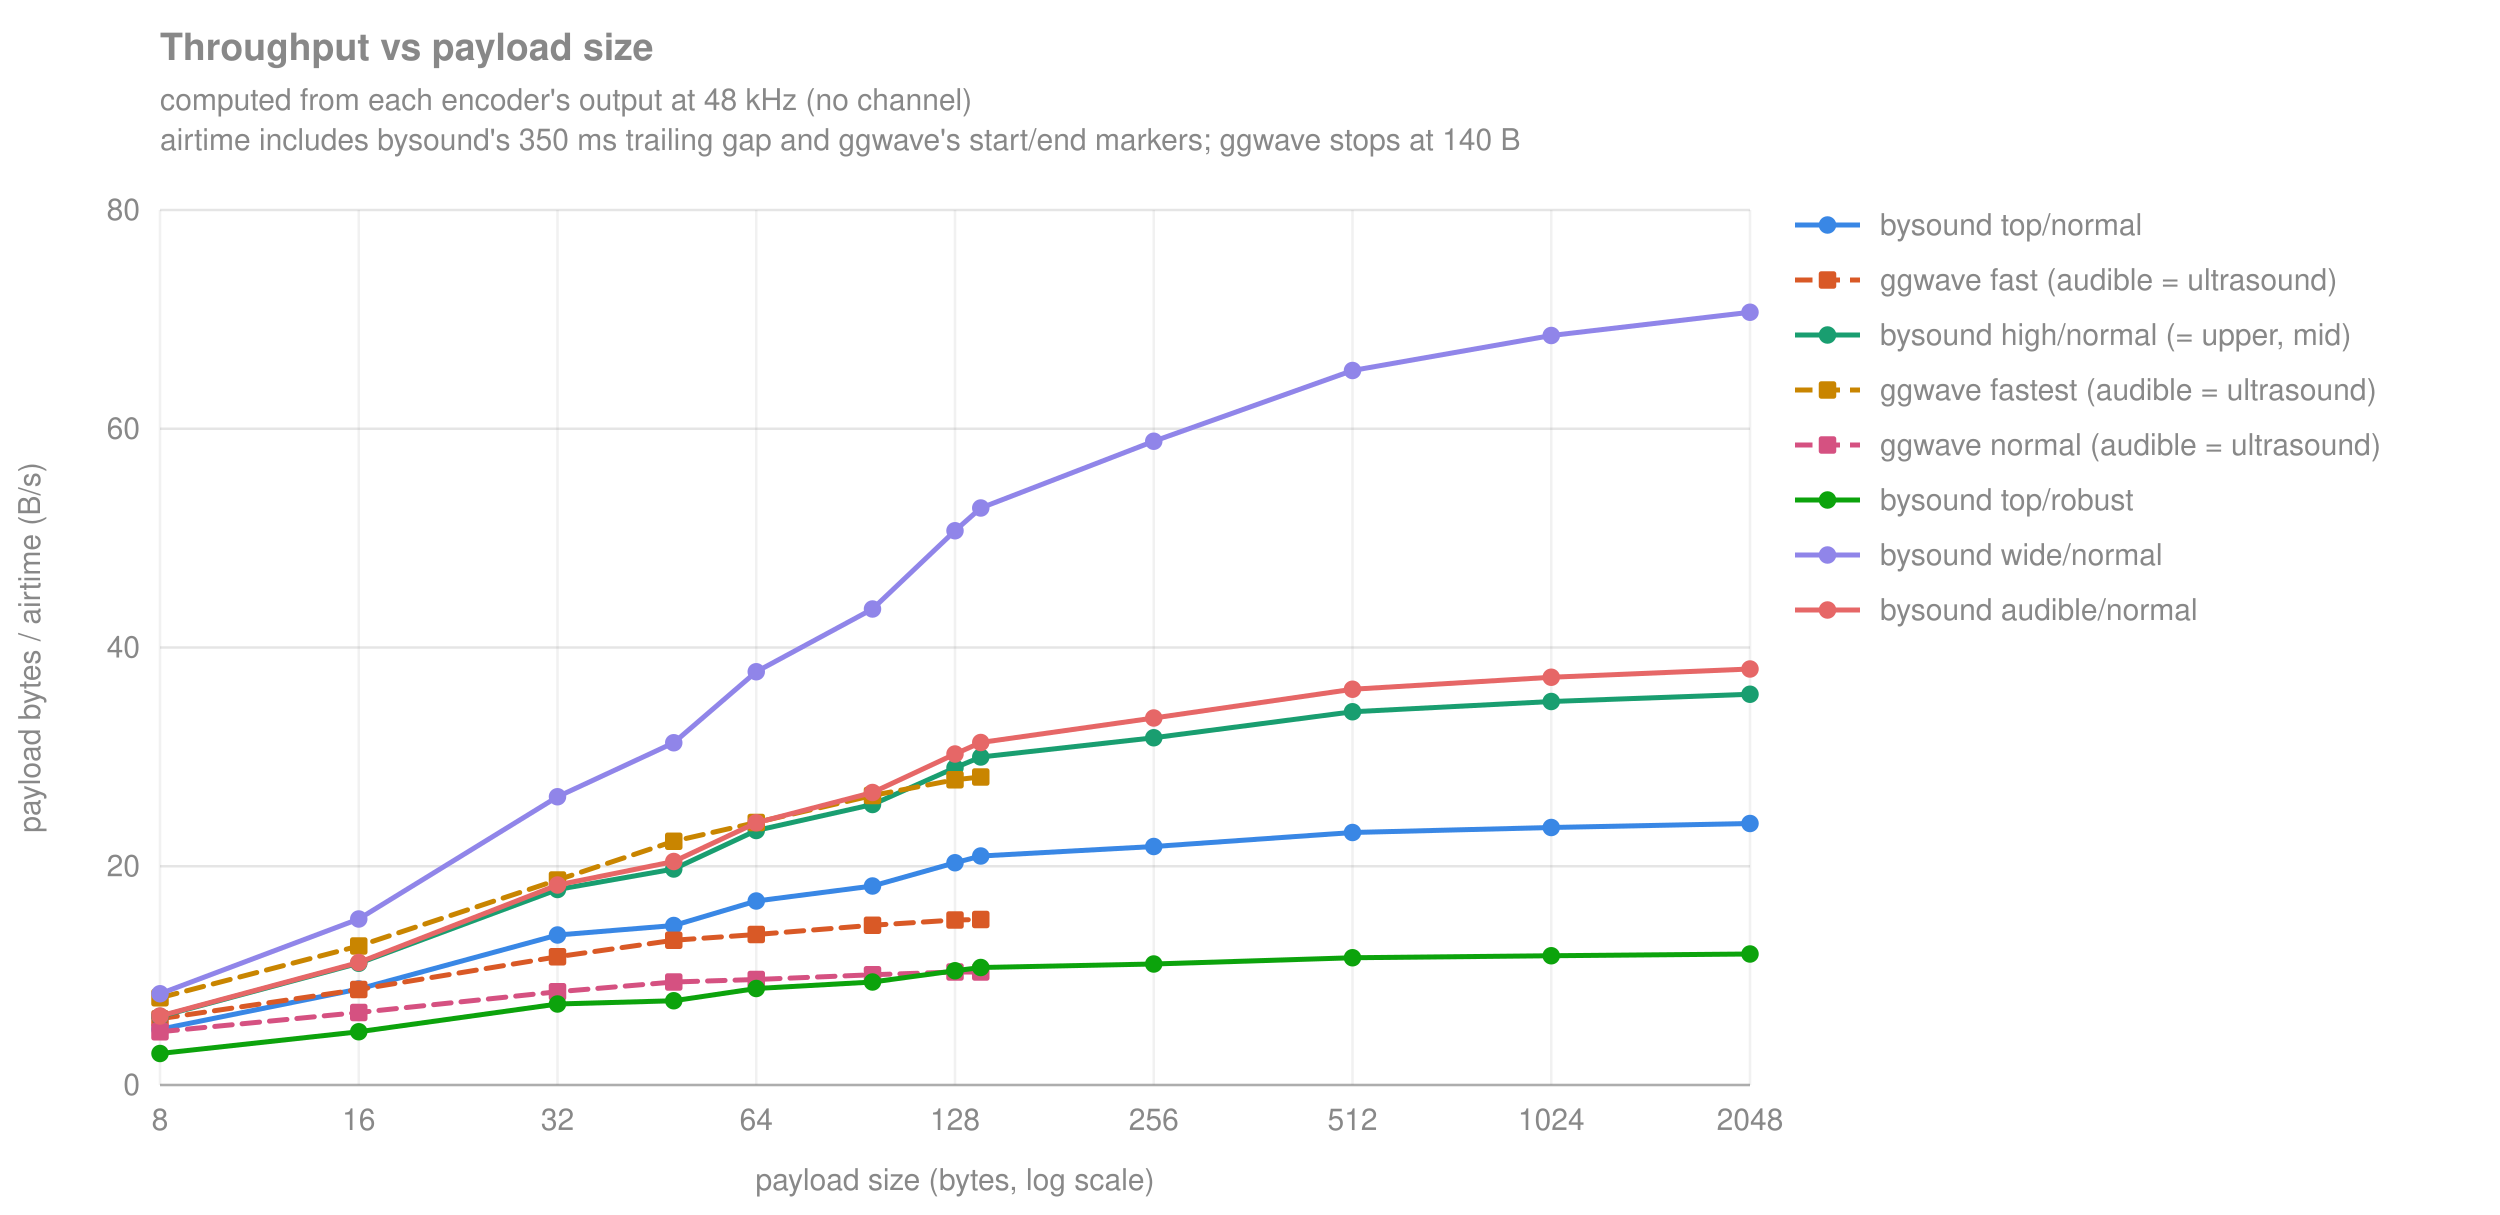
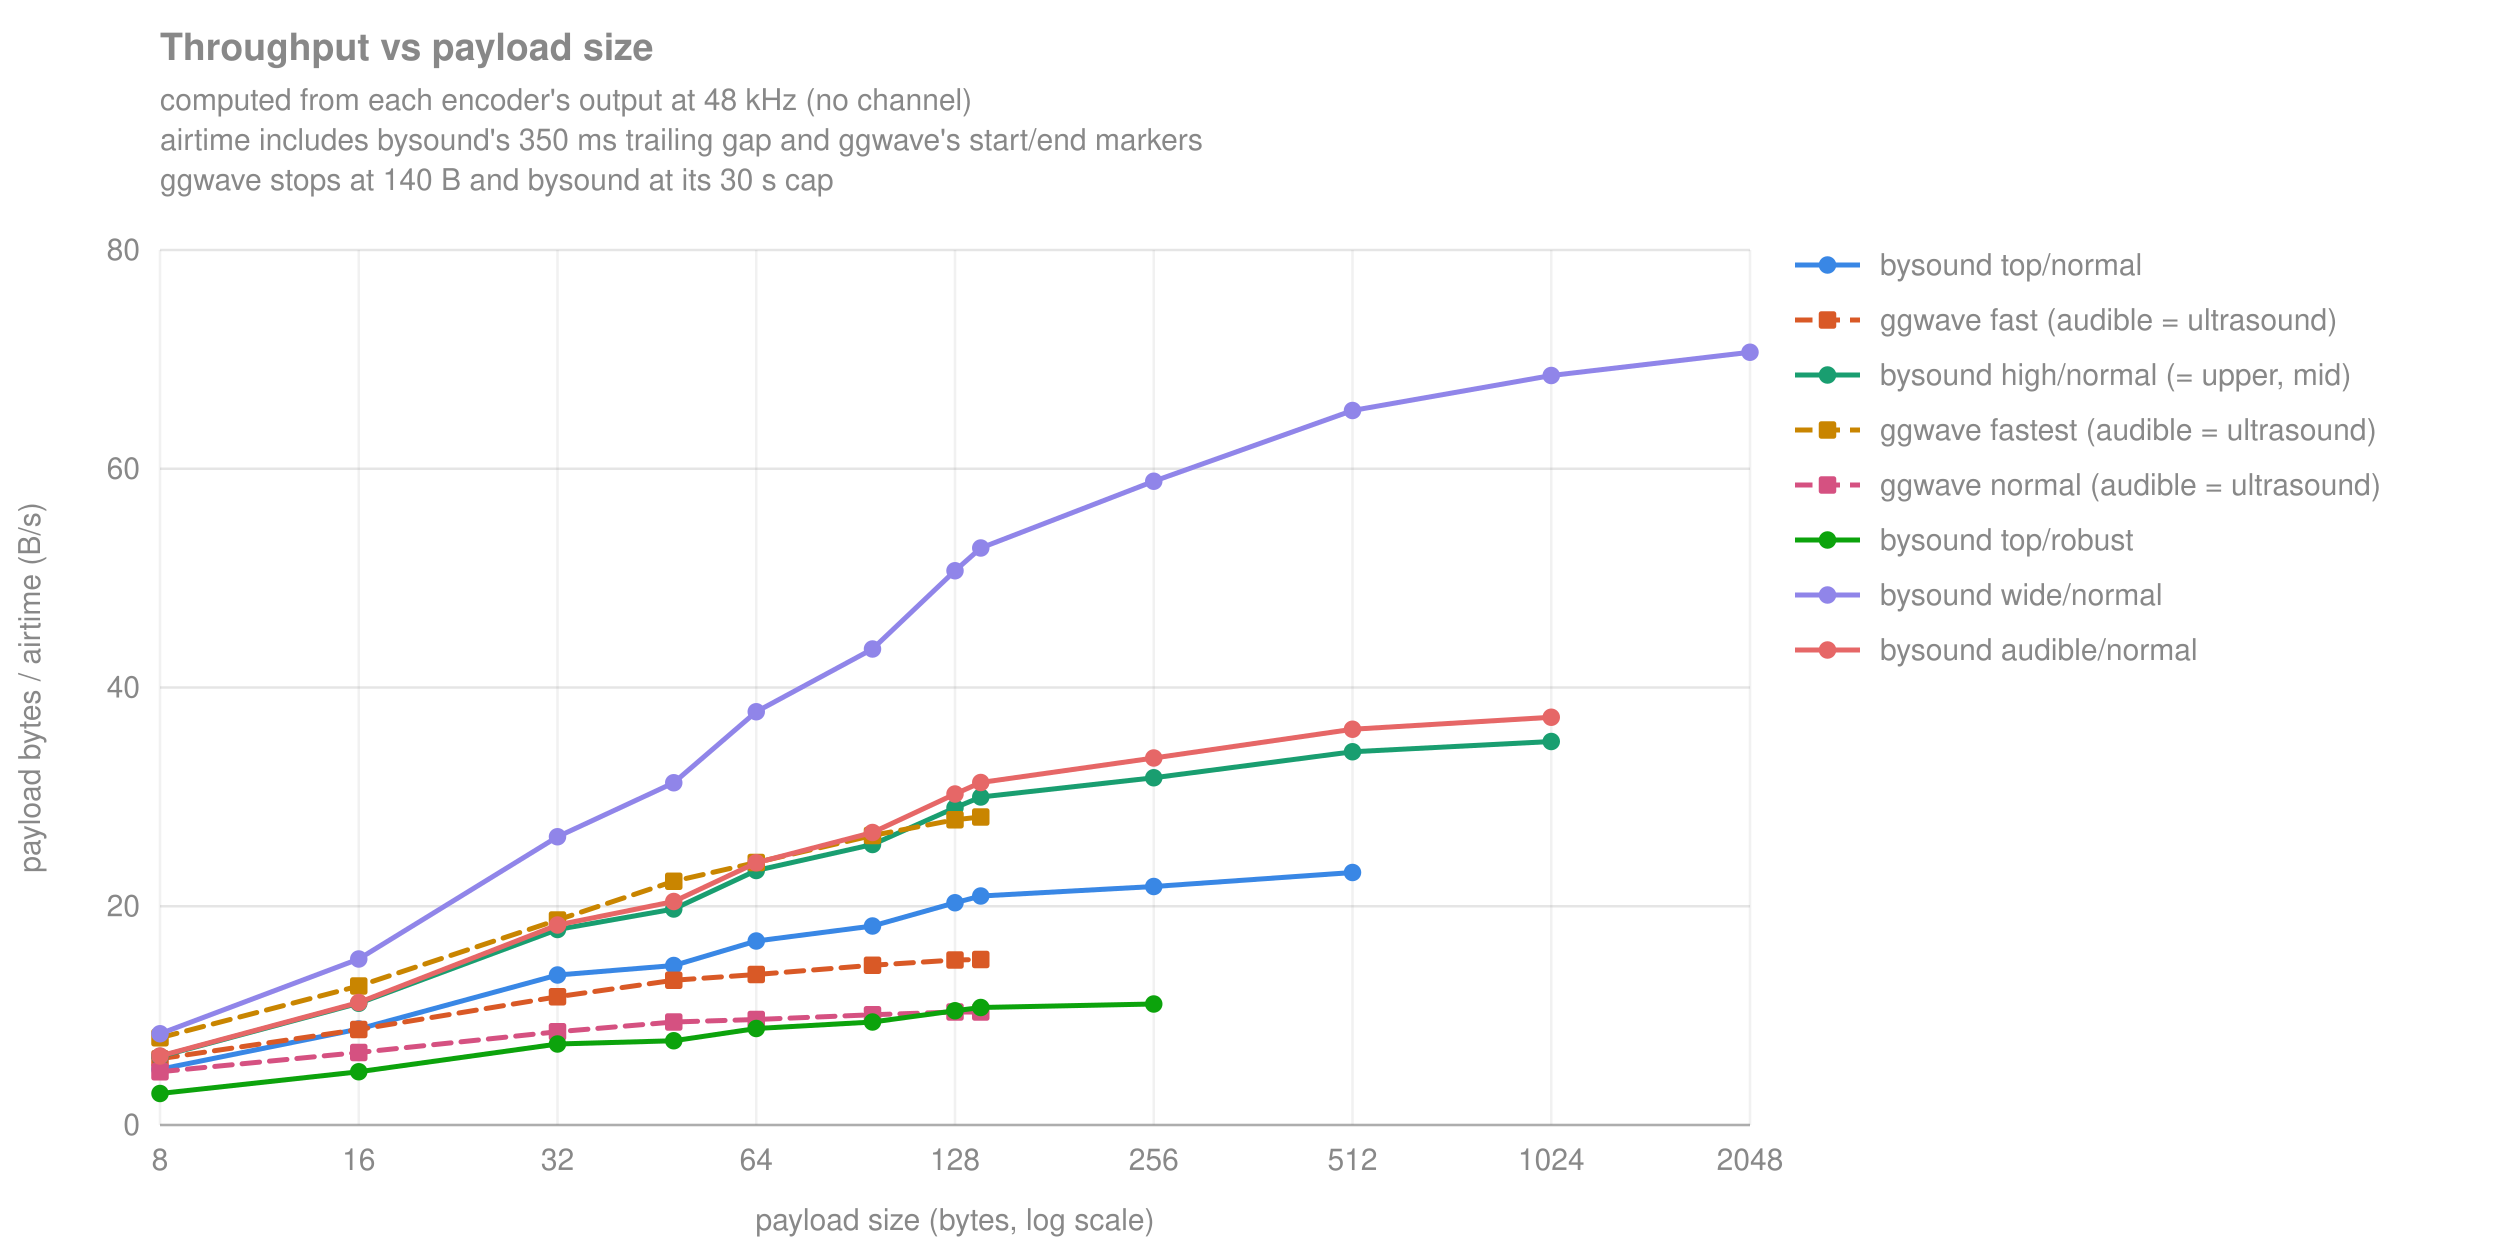
- <svg xmlns="http://www.w3.org/2000/svg" width="1000" height="486" viewBox="0 0 1000 486" font-family="-apple-system,BlinkMacSystemFont,'Segoe UI',Helvetica,Arial,sans-serif" font-size="12">
+ <svg xmlns="http://www.w3.org/2000/svg" width="1000" height="502" viewBox="0 0 1000 502" font-family="-apple-system,BlinkMacSystemFont,'Segoe UI',Helvetica,Arial,sans-serif" font-size="12">
  <text x="64" y="24" fill="#888888" font-size="15" font-weight="600">Throughput vs payload size</text>
  <text x="64" y="44" fill="#888888" font-size="12">computed from each encoder's output at 48 kHz (no channel)</text>
-   <text x="64" y="60" fill="#888888" font-size="12">airtime includes bysound's 350 ms trailing gap and ggwave's start/end markers; ggwave stops at 140 B</text>
-   <line x1="64" x2="700" y1="434.0" y2="434.0" stroke="#888888" stroke-opacity="0.22" stroke-width="1" />
-   <text x="56" y="434.0" fill="#888888" text-anchor="end" dominant-baseline="middle">0</text>
-   <line x1="64" x2="700" y1="346.5" y2="346.5" stroke="#888888" stroke-opacity="0.22" stroke-width="1" />
-   <text x="56" y="346.5" fill="#888888" text-anchor="end" dominant-baseline="middle">20</text>
-   <line x1="64" x2="700" y1="259.0" y2="259.0" stroke="#888888" stroke-opacity="0.22" stroke-width="1" />
-   <text x="56" y="259.0" fill="#888888" text-anchor="end" dominant-baseline="middle">40</text>
-   <line x1="64" x2="700" y1="171.5" y2="171.5" stroke="#888888" stroke-opacity="0.22" stroke-width="1" />
-   <text x="56" y="171.5" fill="#888888" text-anchor="end" dominant-baseline="middle">60</text>
-   <line x1="64" x2="700" y1="84.0" y2="84.0" stroke="#888888" stroke-opacity="0.22" stroke-width="1" />
-   <text x="56" y="84.0" fill="#888888" text-anchor="end" dominant-baseline="middle">80</text>
-   <line x1="64.0" x2="64.0" y1="84" y2="434" stroke="#888888" stroke-opacity="0.12" stroke-width="1" />
-   <text x="64.0" y="452" fill="#888888" text-anchor="middle">8</text>
-   <line x1="143.5" x2="143.5" y1="84" y2="434" stroke="#888888" stroke-opacity="0.12" stroke-width="1" />
-   <text x="143.5" y="452" fill="#888888" text-anchor="middle">16</text>
-   <line x1="223.0" x2="223.0" y1="84" y2="434" stroke="#888888" stroke-opacity="0.12" stroke-width="1" />
-   <text x="223.0" y="452" fill="#888888" text-anchor="middle">32</text>
-   <line x1="302.5" x2="302.5" y1="84" y2="434" stroke="#888888" stroke-opacity="0.12" stroke-width="1" />
-   <text x="302.5" y="452" fill="#888888" text-anchor="middle">64</text>
-   <line x1="382.0" x2="382.0" y1="84" y2="434" stroke="#888888" stroke-opacity="0.12" stroke-width="1" />
-   <text x="382.0" y="452" fill="#888888" text-anchor="middle">128</text>
-   <line x1="461.5" x2="461.5" y1="84" y2="434" stroke="#888888" stroke-opacity="0.12" stroke-width="1" />
-   <text x="461.5" y="452" fill="#888888" text-anchor="middle">256</text>
-   <line x1="541.0" x2="541.0" y1="84" y2="434" stroke="#888888" stroke-opacity="0.12" stroke-width="1" />
-   <text x="541.0" y="452" fill="#888888" text-anchor="middle">512</text>
-   <line x1="620.5" x2="620.5" y1="84" y2="434" stroke="#888888" stroke-opacity="0.12" stroke-width="1" />
-   <text x="620.5" y="452" fill="#888888" text-anchor="middle">1024</text>
-   <line x1="700.0" x2="700.0" y1="84" y2="434" stroke="#888888" stroke-opacity="0.12" stroke-width="1" />
-   <text x="700.0" y="452" fill="#888888" text-anchor="middle">2048</text>
-   <line x1="64" x2="700" y1="434" y2="434" stroke="#888888" stroke-opacity="0.6" stroke-width="1" />
-   <text x="382.0" y="476" fill="#888888" text-anchor="middle">payload size (bytes, log scale)</text>
-   <text transform="translate(16 259.0) rotate(-90)" fill="#888888" text-anchor="middle">payload bytes / airtime (B/s)</text>
-   <path d="M64.0 411.7 L143.5 395.6 L223.0 374.0 L269.5 370.2 L302.5 360.4 L349.0 354.4 L382.0 345.1 L392.3 342.4 L461.5 338.6 L541.0 333.0 L620.5 331.0 L700.0 329.4" fill="none" stroke="#3987e5" stroke-width="2" stroke-linejoin="round" stroke-linecap="round" />
-   <circle cx="64.0" cy="411.7" r="3.5" fill="#3987e5" />
-   <circle cx="143.5" cy="395.6" r="3.5" fill="#3987e5" />
-   <circle cx="223.0" cy="374.0" r="3.5" fill="#3987e5" />
-   <circle cx="269.5" cy="370.2" r="3.5" fill="#3987e5" />
-   <circle cx="302.5" cy="360.4" r="3.5" fill="#3987e5" />
-   <circle cx="349.0" cy="354.4" r="3.5" fill="#3987e5" />
-   <circle cx="382.0" cy="345.1" r="3.5" fill="#3987e5" />
-   <circle cx="392.3" cy="342.4" r="3.5" fill="#3987e5" />
-   <circle cx="461.5" cy="338.6" r="3.5" fill="#3987e5" />
-   <circle cx="541.0" cy="333.0" r="3.5" fill="#3987e5" />
-   <circle cx="620.5" cy="331.0" r="3.5" fill="#3987e5" />
-   <circle cx="700.0" cy="329.4" r="3.5" fill="#3987e5" />
-   <path d="M64.0 407.5 L143.5 395.8 L223.0 382.7 L269.5 376.1 L302.5 373.8 L349.0 370.1 L382.0 368.0 L392.3 367.8" fill="none" stroke="#d95926" stroke-width="2" stroke-linejoin="round" stroke-linecap="round" stroke-dasharray="7 4" />
-   <rect x="60.5" y="404.0" width="7" height="7" rx="1" fill="#d95926" />
-   <rect x="140.0" y="392.3" width="7" height="7" rx="1" fill="#d95926" />
-   <rect x="219.5" y="379.2" width="7" height="7" rx="1" fill="#d95926" />
-   <rect x="266.0" y="372.6" width="7" height="7" rx="1" fill="#d95926" />
-   <rect x="299.0" y="370.3" width="7" height="7" rx="1" fill="#d95926" />
-   <rect x="345.5" y="366.6" width="7" height="7" rx="1" fill="#d95926" />
-   <rect x="378.5" y="364.5" width="7" height="7" rx="1" fill="#d95926" />
-   <rect x="388.8" y="364.3" width="7" height="7" rx="1" fill="#d95926" />
-   <path d="M64.0 406.6 L143.5 385.3 L223.0 355.8 L269.5 347.6 L302.5 332.2 L349.0 321.8 L382.0 307.1 L392.3 302.8 L461.5 295.1 L541.0 284.7 L620.5 280.6 L700.0 277.7" fill="none" stroke="#199e70" stroke-width="2" stroke-linejoin="round" stroke-linecap="round" />
-   <circle cx="64.0" cy="406.6" r="3.5" fill="#199e70" />
-   <circle cx="143.5" cy="385.3" r="3.5" fill="#199e70" />
-   <circle cx="223.0" cy="355.8" r="3.5" fill="#199e70" />
-   <circle cx="269.5" cy="347.6" r="3.5" fill="#199e70" />
-   <circle cx="302.5" cy="332.2" r="3.5" fill="#199e70" />
-   <circle cx="349.0" cy="321.8" r="3.5" fill="#199e70" />
-   <circle cx="382.0" cy="307.1" r="3.5" fill="#199e70" />
-   <circle cx="392.3" cy="302.8" r="3.5" fill="#199e70" />
-   <circle cx="461.5" cy="295.1" r="3.5" fill="#199e70" />
-   <circle cx="541.0" cy="284.7" r="3.5" fill="#199e70" />
-   <circle cx="620.5" cy="280.6" r="3.5" fill="#199e70" />
-   <circle cx="700.0" cy="277.7" r="3.5" fill="#199e70" />
-   <path d="M64.0 399.1 L143.5 378.4 L223.0 352.0 L269.5 336.5 L302.5 329.0 L349.0 318.2 L382.0 311.9 L392.3 310.8" fill="none" stroke="#c98500" stroke-width="2" stroke-linejoin="round" stroke-linecap="round" stroke-dasharray="7 4" />
-   <rect x="60.5" y="395.6" width="7" height="7" rx="1" fill="#c98500" />
-   <rect x="140.0" y="374.9" width="7" height="7" rx="1" fill="#c98500" />
-   <rect x="219.5" y="348.5" width="7" height="7" rx="1" fill="#c98500" />
-   <rect x="266.0" y="333.0" width="7" height="7" rx="1" fill="#c98500" />
-   <rect x="299.0" y="325.5" width="7" height="7" rx="1" fill="#c98500" />
-   <rect x="345.5" y="314.7" width="7" height="7" rx="1" fill="#c98500" />
-   <rect x="378.5" y="308.4" width="7" height="7" rx="1" fill="#c98500" />
-   <rect x="388.8" y="307.3" width="7" height="7" rx="1" fill="#c98500" />
-   <path d="M64.0 412.7 L143.5 405.0 L223.0 396.7 L269.5 392.8 L302.5 391.8 L349.0 389.9 L382.0 388.8 L392.3 388.8" fill="none" stroke="#d55181" stroke-width="2" stroke-linejoin="round" stroke-linecap="round" stroke-dasharray="7 4" />
-   <rect x="60.5" y="409.2" width="7" height="7" rx="1" fill="#d55181" />
-   <rect x="140.0" y="401.5" width="7" height="7" rx="1" fill="#d55181" />
-   <rect x="219.5" y="393.2" width="7" height="7" rx="1" fill="#d55181" />
-   <rect x="266.0" y="389.3" width="7" height="7" rx="1" fill="#d55181" />
-   <rect x="299.0" y="388.3" width="7" height="7" rx="1" fill="#d55181" />
-   <rect x="345.5" y="386.4" width="7" height="7" rx="1" fill="#d55181" />
-   <rect x="378.5" y="385.3" width="7" height="7" rx="1" fill="#d55181" />
-   <rect x="388.8" y="385.3" width="7" height="7" rx="1" fill="#d55181" />
-   <path d="M64.0 421.4 L143.5 412.7 L223.0 401.6 L269.5 400.3 L302.5 395.4 L349.0 392.8 L382.0 388.3 L392.3 387.0 L461.5 385.6 L541.0 383.1 L620.5 382.3 L700.0 381.6" fill="none" stroke="#0ca30c" stroke-width="2" stroke-linejoin="round" stroke-linecap="round" />
-   <circle cx="64.0" cy="421.4" r="3.5" fill="#0ca30c" />
-   <circle cx="143.5" cy="412.7" r="3.5" fill="#0ca30c" />
-   <circle cx="223.0" cy="401.6" r="3.5" fill="#0ca30c" />
-   <circle cx="269.5" cy="400.3" r="3.5" fill="#0ca30c" />
-   <circle cx="302.5" cy="395.4" r="3.5" fill="#0ca30c" />
-   <circle cx="349.0" cy="392.8" r="3.5" fill="#0ca30c" />
-   <circle cx="382.0" cy="388.3" r="3.5" fill="#0ca30c" />
-   <circle cx="392.3" cy="387.0" r="3.5" fill="#0ca30c" />
-   <circle cx="461.5" cy="385.6" r="3.5" fill="#0ca30c" />
-   <circle cx="541.0" cy="383.1" r="3.5" fill="#0ca30c" />
-   <circle cx="620.5" cy="382.3" r="3.5" fill="#0ca30c" />
-   <circle cx="700.0" cy="381.6" r="3.5" fill="#0ca30c" />
-   <path d="M64.0 397.5 L143.5 367.6 L223.0 318.7 L269.5 297.1 L302.5 268.7 L349.0 243.6 L382.0 212.3 L392.3 203.2 L461.5 176.5 L541.0 148.2 L620.5 134.2 L700.0 124.9" fill="none" stroke="#9085e9" stroke-width="2" stroke-linejoin="round" stroke-linecap="round" />
-   <circle cx="64.0" cy="397.5" r="3.5" fill="#9085e9" />
-   <circle cx="143.5" cy="367.6" r="3.5" fill="#9085e9" />
-   <circle cx="223.0" cy="318.7" r="3.5" fill="#9085e9" />
-   <circle cx="269.5" cy="297.1" r="3.5" fill="#9085e9" />
-   <circle cx="302.5" cy="268.7" r="3.5" fill="#9085e9" />
-   <circle cx="349.0" cy="243.6" r="3.5" fill="#9085e9" />
-   <circle cx="382.0" cy="212.3" r="3.5" fill="#9085e9" />
-   <circle cx="392.3" cy="203.2" r="3.5" fill="#9085e9" />
-   <circle cx="461.5" cy="176.5" r="3.5" fill="#9085e9" />
-   <circle cx="541.0" cy="148.2" r="3.5" fill="#9085e9" />
-   <circle cx="620.5" cy="134.2" r="3.5" fill="#9085e9" />
-   <circle cx="700.0" cy="124.9" r="3.5" fill="#9085e9" />
-   <path d="M64.0 406.4 L143.5 385.0 L223.0 354.0 L269.5 344.6 L302.5 329.1 L349.0 317.0 L382.0 301.6 L392.3 297.0 L461.5 287.2 L541.0 275.7 L620.5 270.9 L700.0 267.6" fill="none" stroke="#e66767" stroke-width="2" stroke-linejoin="round" stroke-linecap="round" />
-   <circle cx="64.0" cy="406.4" r="3.5" fill="#e66767" />
-   <circle cx="143.5" cy="385.0" r="3.5" fill="#e66767" />
-   <circle cx="223.0" cy="354.0" r="3.5" fill="#e66767" />
-   <circle cx="269.5" cy="344.6" r="3.5" fill="#e66767" />
-   <circle cx="302.5" cy="329.1" r="3.5" fill="#e66767" />
-   <circle cx="349.0" cy="317.0" r="3.5" fill="#e66767" />
-   <circle cx="382.0" cy="301.6" r="3.5" fill="#e66767" />
-   <circle cx="392.3" cy="297.0" r="3.5" fill="#e66767" />
-   <circle cx="461.5" cy="287.2" r="3.5" fill="#e66767" />
-   <circle cx="541.0" cy="275.7" r="3.5" fill="#e66767" />
-   <circle cx="620.5" cy="270.9" r="3.5" fill="#e66767" />
-   <circle cx="700.0" cy="267.6" r="3.5" fill="#e66767" />
-   <line x1="718" x2="744" y1="90" y2="90" stroke="#3987e5" stroke-width="2" />
-   <circle cx="731" cy="90" r="3.5" fill="#3987e5" />
-   <text x="752" y="90" fill="#888888" dominant-baseline="middle">bysound top/normal</text>
-   <line x1="718" x2="744" y1="112" y2="112" stroke="#d95926" stroke-width="2" stroke-dasharray="7 4" />
-   <rect x="727.5" y="108.5" width="7" height="7" rx="1" fill="#d95926" />
-   <text x="752" y="112" fill="#888888" dominant-baseline="middle">ggwave fast (audible = ultrasound)</text>
-   <line x1="718" x2="744" y1="134" y2="134" stroke="#199e70" stroke-width="2" />
-   <circle cx="731" cy="134" r="3.5" fill="#199e70" />
-   <text x="752" y="134" fill="#888888" dominant-baseline="middle">bysound high/normal (= upper, mid)</text>
-   <line x1="718" x2="744" y1="156" y2="156" stroke="#c98500" stroke-width="2" stroke-dasharray="7 4" />
-   <rect x="727.5" y="152.5" width="7" height="7" rx="1" fill="#c98500" />
-   <text x="752" y="156" fill="#888888" dominant-baseline="middle">ggwave fastest (audible = ultrasound)</text>
-   <line x1="718" x2="744" y1="178" y2="178" stroke="#d55181" stroke-width="2" stroke-dasharray="7 4" />
-   <rect x="727.5" y="174.5" width="7" height="7" rx="1" fill="#d55181" />
-   <text x="752" y="178" fill="#888888" dominant-baseline="middle">ggwave normal (audible = ultrasound)</text>
-   <line x1="718" x2="744" y1="200" y2="200" stroke="#0ca30c" stroke-width="2" />
-   <circle cx="731" cy="200" r="3.5" fill="#0ca30c" />
-   <text x="752" y="200" fill="#888888" dominant-baseline="middle">bysound top/robust</text>
-   <line x1="718" x2="744" y1="222" y2="222" stroke="#9085e9" stroke-width="2" />
-   <circle cx="731" cy="222" r="3.5" fill="#9085e9" />
-   <text x="752" y="222" fill="#888888" dominant-baseline="middle">bysound wide/normal</text>
-   <line x1="718" x2="744" y1="244" y2="244" stroke="#e66767" stroke-width="2" />
-   <circle cx="731" cy="244" r="3.5" fill="#e66767" />
-   <text x="752" y="244" fill="#888888" dominant-baseline="middle">bysound audible/normal</text>
+   <text x="64" y="60" fill="#888888" font-size="12">airtime includes bysound's 350 ms trailing gap and ggwave's start/end markers</text>
+   <text x="64" y="76" fill="#888888" font-size="12">ggwave stops at 140 B and bysound at its 30 s cap</text>
+   <line x1="64" x2="700" y1="450.0" y2="450.0" stroke="#888888" stroke-opacity="0.22" stroke-width="1" />
+   <text x="56" y="450.0" fill="#888888" text-anchor="end" dominant-baseline="middle">0</text>
+   <line x1="64" x2="700" y1="362.5" y2="362.5" stroke="#888888" stroke-opacity="0.22" stroke-width="1" />
+   <text x="56" y="362.5" fill="#888888" text-anchor="end" dominant-baseline="middle">20</text>
+   <line x1="64" x2="700" y1="275.0" y2="275.0" stroke="#888888" stroke-opacity="0.22" stroke-width="1" />
+   <text x="56" y="275.0" fill="#888888" text-anchor="end" dominant-baseline="middle">40</text>
+   <line x1="64" x2="700" y1="187.5" y2="187.5" stroke="#888888" stroke-opacity="0.22" stroke-width="1" />
+   <text x="56" y="187.5" fill="#888888" text-anchor="end" dominant-baseline="middle">60</text>
+   <line x1="64" x2="700" y1="100.0" y2="100.0" stroke="#888888" stroke-opacity="0.22" stroke-width="1" />
+   <text x="56" y="100.0" fill="#888888" text-anchor="end" dominant-baseline="middle">80</text>
+   <line x1="64.0" x2="64.0" y1="100" y2="450" stroke="#888888" stroke-opacity="0.12" stroke-width="1" />
+   <text x="64.0" y="468" fill="#888888" text-anchor="middle">8</text>
+   <line x1="143.5" x2="143.5" y1="100" y2="450" stroke="#888888" stroke-opacity="0.12" stroke-width="1" />
+   <text x="143.5" y="468" fill="#888888" text-anchor="middle">16</text>
+   <line x1="223.0" x2="223.0" y1="100" y2="450" stroke="#888888" stroke-opacity="0.12" stroke-width="1" />
+   <text x="223.0" y="468" fill="#888888" text-anchor="middle">32</text>
+   <line x1="302.5" x2="302.5" y1="100" y2="450" stroke="#888888" stroke-opacity="0.12" stroke-width="1" />
+   <text x="302.5" y="468" fill="#888888" text-anchor="middle">64</text>
+   <line x1="382.0" x2="382.0" y1="100" y2="450" stroke="#888888" stroke-opacity="0.12" stroke-width="1" />
+   <text x="382.0" y="468" fill="#888888" text-anchor="middle">128</text>
+   <line x1="461.5" x2="461.5" y1="100" y2="450" stroke="#888888" stroke-opacity="0.12" stroke-width="1" />
+   <text x="461.5" y="468" fill="#888888" text-anchor="middle">256</text>
+   <line x1="541.0" x2="541.0" y1="100" y2="450" stroke="#888888" stroke-opacity="0.12" stroke-width="1" />
+   <text x="541.0" y="468" fill="#888888" text-anchor="middle">512</text>
+   <line x1="620.5" x2="620.5" y1="100" y2="450" stroke="#888888" stroke-opacity="0.12" stroke-width="1" />
+   <text x="620.5" y="468" fill="#888888" text-anchor="middle">1024</text>
+   <line x1="700.0" x2="700.0" y1="100" y2="450" stroke="#888888" stroke-opacity="0.12" stroke-width="1" />
+   <text x="700.0" y="468" fill="#888888" text-anchor="middle">2048</text>
+   <line x1="64" x2="700" y1="450" y2="450" stroke="#888888" stroke-opacity="0.6" stroke-width="1" />
+   <text x="382.0" y="492" fill="#888888" text-anchor="middle">payload size (bytes, log scale)</text>
+   <text transform="translate(16 275.0) rotate(-90)" fill="#888888" text-anchor="middle">payload bytes / airtime (B/s)</text>
+   <path d="M64.0 427.7 L143.5 411.6 L223.0 390.0 L269.5 386.2 L302.5 376.4 L349.0 370.4 L382.0 361.1 L392.3 358.4 L461.5 354.6 L541.0 349.0" fill="none" stroke="#3987e5" stroke-width="2" stroke-linejoin="round" stroke-linecap="round" />
+   <circle cx="64.0" cy="427.7" r="3.5" fill="#3987e5" />
+   <circle cx="143.5" cy="411.6" r="3.5" fill="#3987e5" />
+   <circle cx="223.0" cy="390.0" r="3.5" fill="#3987e5" />
+   <circle cx="269.5" cy="386.2" r="3.5" fill="#3987e5" />
+   <circle cx="302.5" cy="376.4" r="3.5" fill="#3987e5" />
+   <circle cx="349.0" cy="370.4" r="3.5" fill="#3987e5" />
+   <circle cx="382.0" cy="361.1" r="3.5" fill="#3987e5" />
+   <circle cx="392.3" cy="358.4" r="3.5" fill="#3987e5" />
+   <circle cx="461.5" cy="354.6" r="3.5" fill="#3987e5" />
+   <circle cx="541.0" cy="349.0" r="3.5" fill="#3987e5" />
+   <path d="M64.0 423.5 L143.5 411.8 L223.0 398.7 L269.5 392.1 L302.5 389.8 L349.0 386.1 L382.0 384.0 L392.3 383.8" fill="none" stroke="#d95926" stroke-width="2" stroke-linejoin="round" stroke-linecap="round" stroke-dasharray="7 4" />
+   <rect x="60.5" y="420.0" width="7" height="7" rx="1" fill="#d95926" />
+   <rect x="140.0" y="408.3" width="7" height="7" rx="1" fill="#d95926" />
+   <rect x="219.5" y="395.2" width="7" height="7" rx="1" fill="#d95926" />
+   <rect x="266.0" y="388.6" width="7" height="7" rx="1" fill="#d95926" />
+   <rect x="299.0" y="386.3" width="7" height="7" rx="1" fill="#d95926" />
+   <rect x="345.5" y="382.6" width="7" height="7" rx="1" fill="#d95926" />
+   <rect x="378.5" y="380.5" width="7" height="7" rx="1" fill="#d95926" />
+   <rect x="388.8" y="380.3" width="7" height="7" rx="1" fill="#d95926" />
+   <path d="M64.0 422.6 L143.5 401.3 L223.0 371.8 L269.5 363.6 L302.5 348.2 L349.0 337.8 L382.0 323.1 L392.3 318.8 L461.5 311.1 L541.0 300.7 L620.5 296.6" fill="none" stroke="#199e70" stroke-width="2" stroke-linejoin="round" stroke-linecap="round" />
+   <circle cx="64.0" cy="422.6" r="3.5" fill="#199e70" />
+   <circle cx="143.5" cy="401.3" r="3.5" fill="#199e70" />
+   <circle cx="223.0" cy="371.8" r="3.5" fill="#199e70" />
+   <circle cx="269.5" cy="363.6" r="3.5" fill="#199e70" />
+   <circle cx="302.5" cy="348.2" r="3.5" fill="#199e70" />
+   <circle cx="349.0" cy="337.8" r="3.5" fill="#199e70" />
+   <circle cx="382.0" cy="323.1" r="3.5" fill="#199e70" />
+   <circle cx="392.3" cy="318.8" r="3.5" fill="#199e70" />
+   <circle cx="461.5" cy="311.1" r="3.5" fill="#199e70" />
+   <circle cx="541.0" cy="300.7" r="3.5" fill="#199e70" />
+   <circle cx="620.5" cy="296.6" r="3.5" fill="#199e70" />
+   <path d="M64.0 415.1 L143.5 394.4 L223.0 368.0 L269.5 352.5 L302.5 345.0 L349.0 334.2 L382.0 327.9 L392.3 326.8" fill="none" stroke="#c98500" stroke-width="2" stroke-linejoin="round" stroke-linecap="round" stroke-dasharray="7 4" />
+   <rect x="60.5" y="411.6" width="7" height="7" rx="1" fill="#c98500" />
+   <rect x="140.0" y="390.9" width="7" height="7" rx="1" fill="#c98500" />
+   <rect x="219.5" y="364.5" width="7" height="7" rx="1" fill="#c98500" />
+   <rect x="266.0" y="349.0" width="7" height="7" rx="1" fill="#c98500" />
+   <rect x="299.0" y="341.5" width="7" height="7" rx="1" fill="#c98500" />
+   <rect x="345.5" y="330.7" width="7" height="7" rx="1" fill="#c98500" />
+   <rect x="378.5" y="324.4" width="7" height="7" rx="1" fill="#c98500" />
+   <rect x="388.8" y="323.3" width="7" height="7" rx="1" fill="#c98500" />
+   <path d="M64.0 428.7 L143.5 421.0 L223.0 412.7 L269.5 408.8 L302.5 407.8 L349.0 405.9 L382.0 404.8 L392.3 404.8" fill="none" stroke="#d55181" stroke-width="2" stroke-linejoin="round" stroke-linecap="round" stroke-dasharray="7 4" />
+   <rect x="60.5" y="425.2" width="7" height="7" rx="1" fill="#d55181" />
+   <rect x="140.0" y="417.5" width="7" height="7" rx="1" fill="#d55181" />
+   <rect x="219.5" y="409.2" width="7" height="7" rx="1" fill="#d55181" />
+   <rect x="266.0" y="405.3" width="7" height="7" rx="1" fill="#d55181" />
+   <rect x="299.0" y="404.3" width="7" height="7" rx="1" fill="#d55181" />
+   <rect x="345.5" y="402.4" width="7" height="7" rx="1" fill="#d55181" />
+   <rect x="378.5" y="401.3" width="7" height="7" rx="1" fill="#d55181" />
+   <rect x="388.8" y="401.3" width="7" height="7" rx="1" fill="#d55181" />
+   <path d="M64.0 437.4 L143.5 428.7 L223.0 417.6 L269.5 416.3 L302.5 411.4 L349.0 408.8 L382.0 404.3 L392.3 403.0 L461.5 401.6" fill="none" stroke="#0ca30c" stroke-width="2" stroke-linejoin="round" stroke-linecap="round" />
+   <circle cx="64.0" cy="437.4" r="3.5" fill="#0ca30c" />
+   <circle cx="143.5" cy="428.7" r="3.5" fill="#0ca30c" />
+   <circle cx="223.0" cy="417.6" r="3.5" fill="#0ca30c" />
+   <circle cx="269.5" cy="416.3" r="3.5" fill="#0ca30c" />
+   <circle cx="302.5" cy="411.4" r="3.5" fill="#0ca30c" />
+   <circle cx="349.0" cy="408.8" r="3.5" fill="#0ca30c" />
+   <circle cx="382.0" cy="404.3" r="3.5" fill="#0ca30c" />
+   <circle cx="392.3" cy="403.0" r="3.5" fill="#0ca30c" />
+   <circle cx="461.5" cy="401.6" r="3.5" fill="#0ca30c" />
+   <path d="M64.0 413.5 L143.5 383.6 L223.0 334.7 L269.5 313.1 L302.5 284.7 L349.0 259.6 L382.0 228.3 L392.3 219.2 L461.5 192.5 L541.0 164.2 L620.5 150.2 L700.0 140.9" fill="none" stroke="#9085e9" stroke-width="2" stroke-linejoin="round" stroke-linecap="round" />
+   <circle cx="64.0" cy="413.5" r="3.5" fill="#9085e9" />
+   <circle cx="143.5" cy="383.6" r="3.5" fill="#9085e9" />
+   <circle cx="223.0" cy="334.7" r="3.5" fill="#9085e9" />
+   <circle cx="269.5" cy="313.1" r="3.5" fill="#9085e9" />
+   <circle cx="302.5" cy="284.7" r="3.5" fill="#9085e9" />
+   <circle cx="349.0" cy="259.6" r="3.5" fill="#9085e9" />
+   <circle cx="382.0" cy="228.3" r="3.5" fill="#9085e9" />
+   <circle cx="392.3" cy="219.2" r="3.5" fill="#9085e9" />
+   <circle cx="461.5" cy="192.5" r="3.5" fill="#9085e9" />
+   <circle cx="541.0" cy="164.2" r="3.5" fill="#9085e9" />
+   <circle cx="620.5" cy="150.2" r="3.5" fill="#9085e9" />
+   <circle cx="700.0" cy="140.9" r="3.5" fill="#9085e9" />
+   <path d="M64.0 422.4 L143.5 401.0 L223.0 370.0 L269.5 360.6 L302.5 345.1 L349.0 333.0 L382.0 317.6 L392.3 313.0 L461.5 303.2 L541.0 291.7 L620.5 286.9" fill="none" stroke="#e66767" stroke-width="2" stroke-linejoin="round" stroke-linecap="round" />
+   <circle cx="64.0" cy="422.4" r="3.5" fill="#e66767" />
+   <circle cx="143.5" cy="401.0" r="3.5" fill="#e66767" />
+   <circle cx="223.0" cy="370.0" r="3.5" fill="#e66767" />
+   <circle cx="269.5" cy="360.6" r="3.5" fill="#e66767" />
+   <circle cx="302.5" cy="345.1" r="3.5" fill="#e66767" />
+   <circle cx="349.0" cy="333.0" r="3.5" fill="#e66767" />
+   <circle cx="382.0" cy="317.6" r="3.5" fill="#e66767" />
+   <circle cx="392.3" cy="313.0" r="3.5" fill="#e66767" />
+   <circle cx="461.5" cy="303.2" r="3.5" fill="#e66767" />
+   <circle cx="541.0" cy="291.7" r="3.5" fill="#e66767" />
+   <circle cx="620.5" cy="286.9" r="3.5" fill="#e66767" />
+   <line x1="718" x2="744" y1="106" y2="106" stroke="#3987e5" stroke-width="2" />
+   <circle cx="731" cy="106" r="3.5" fill="#3987e5" />
+   <text x="752" y="106" fill="#888888" dominant-baseline="middle">bysound top/normal</text>
+   <line x1="718" x2="744" y1="128" y2="128" stroke="#d95926" stroke-width="2" stroke-dasharray="7 4" />
+   <rect x="727.5" y="124.5" width="7" height="7" rx="1" fill="#d95926" />
+   <text x="752" y="128" fill="#888888" dominant-baseline="middle">ggwave fast (audible = ultrasound)</text>
+   <line x1="718" x2="744" y1="150" y2="150" stroke="#199e70" stroke-width="2" />
+   <circle cx="731" cy="150" r="3.5" fill="#199e70" />
+   <text x="752" y="150" fill="#888888" dominant-baseline="middle">bysound high/normal (= upper, mid)</text>
+   <line x1="718" x2="744" y1="172" y2="172" stroke="#c98500" stroke-width="2" stroke-dasharray="7 4" />
+   <rect x="727.5" y="168.5" width="7" height="7" rx="1" fill="#c98500" />
+   <text x="752" y="172" fill="#888888" dominant-baseline="middle">ggwave fastest (audible = ultrasound)</text>
+   <line x1="718" x2="744" y1="194" y2="194" stroke="#d55181" stroke-width="2" stroke-dasharray="7 4" />
+   <rect x="727.5" y="190.5" width="7" height="7" rx="1" fill="#d55181" />
+   <text x="752" y="194" fill="#888888" dominant-baseline="middle">ggwave normal (audible = ultrasound)</text>
+   <line x1="718" x2="744" y1="216" y2="216" stroke="#0ca30c" stroke-width="2" />
+   <circle cx="731" cy="216" r="3.5" fill="#0ca30c" />
+   <text x="752" y="216" fill="#888888" dominant-baseline="middle">bysound top/robust</text>
+   <line x1="718" x2="744" y1="238" y2="238" stroke="#9085e9" stroke-width="2" />
+   <circle cx="731" cy="238" r="3.5" fill="#9085e9" />
+   <text x="752" y="238" fill="#888888" dominant-baseline="middle">bysound wide/normal</text>
+   <line x1="718" x2="744" y1="260" y2="260" stroke="#e66767" stroke-width="2" />
+   <circle cx="731" cy="260" r="3.5" fill="#e66767" />
+   <text x="752" y="260" fill="#888888" dominant-baseline="middle">bysound audible/normal</text>
</svg>
